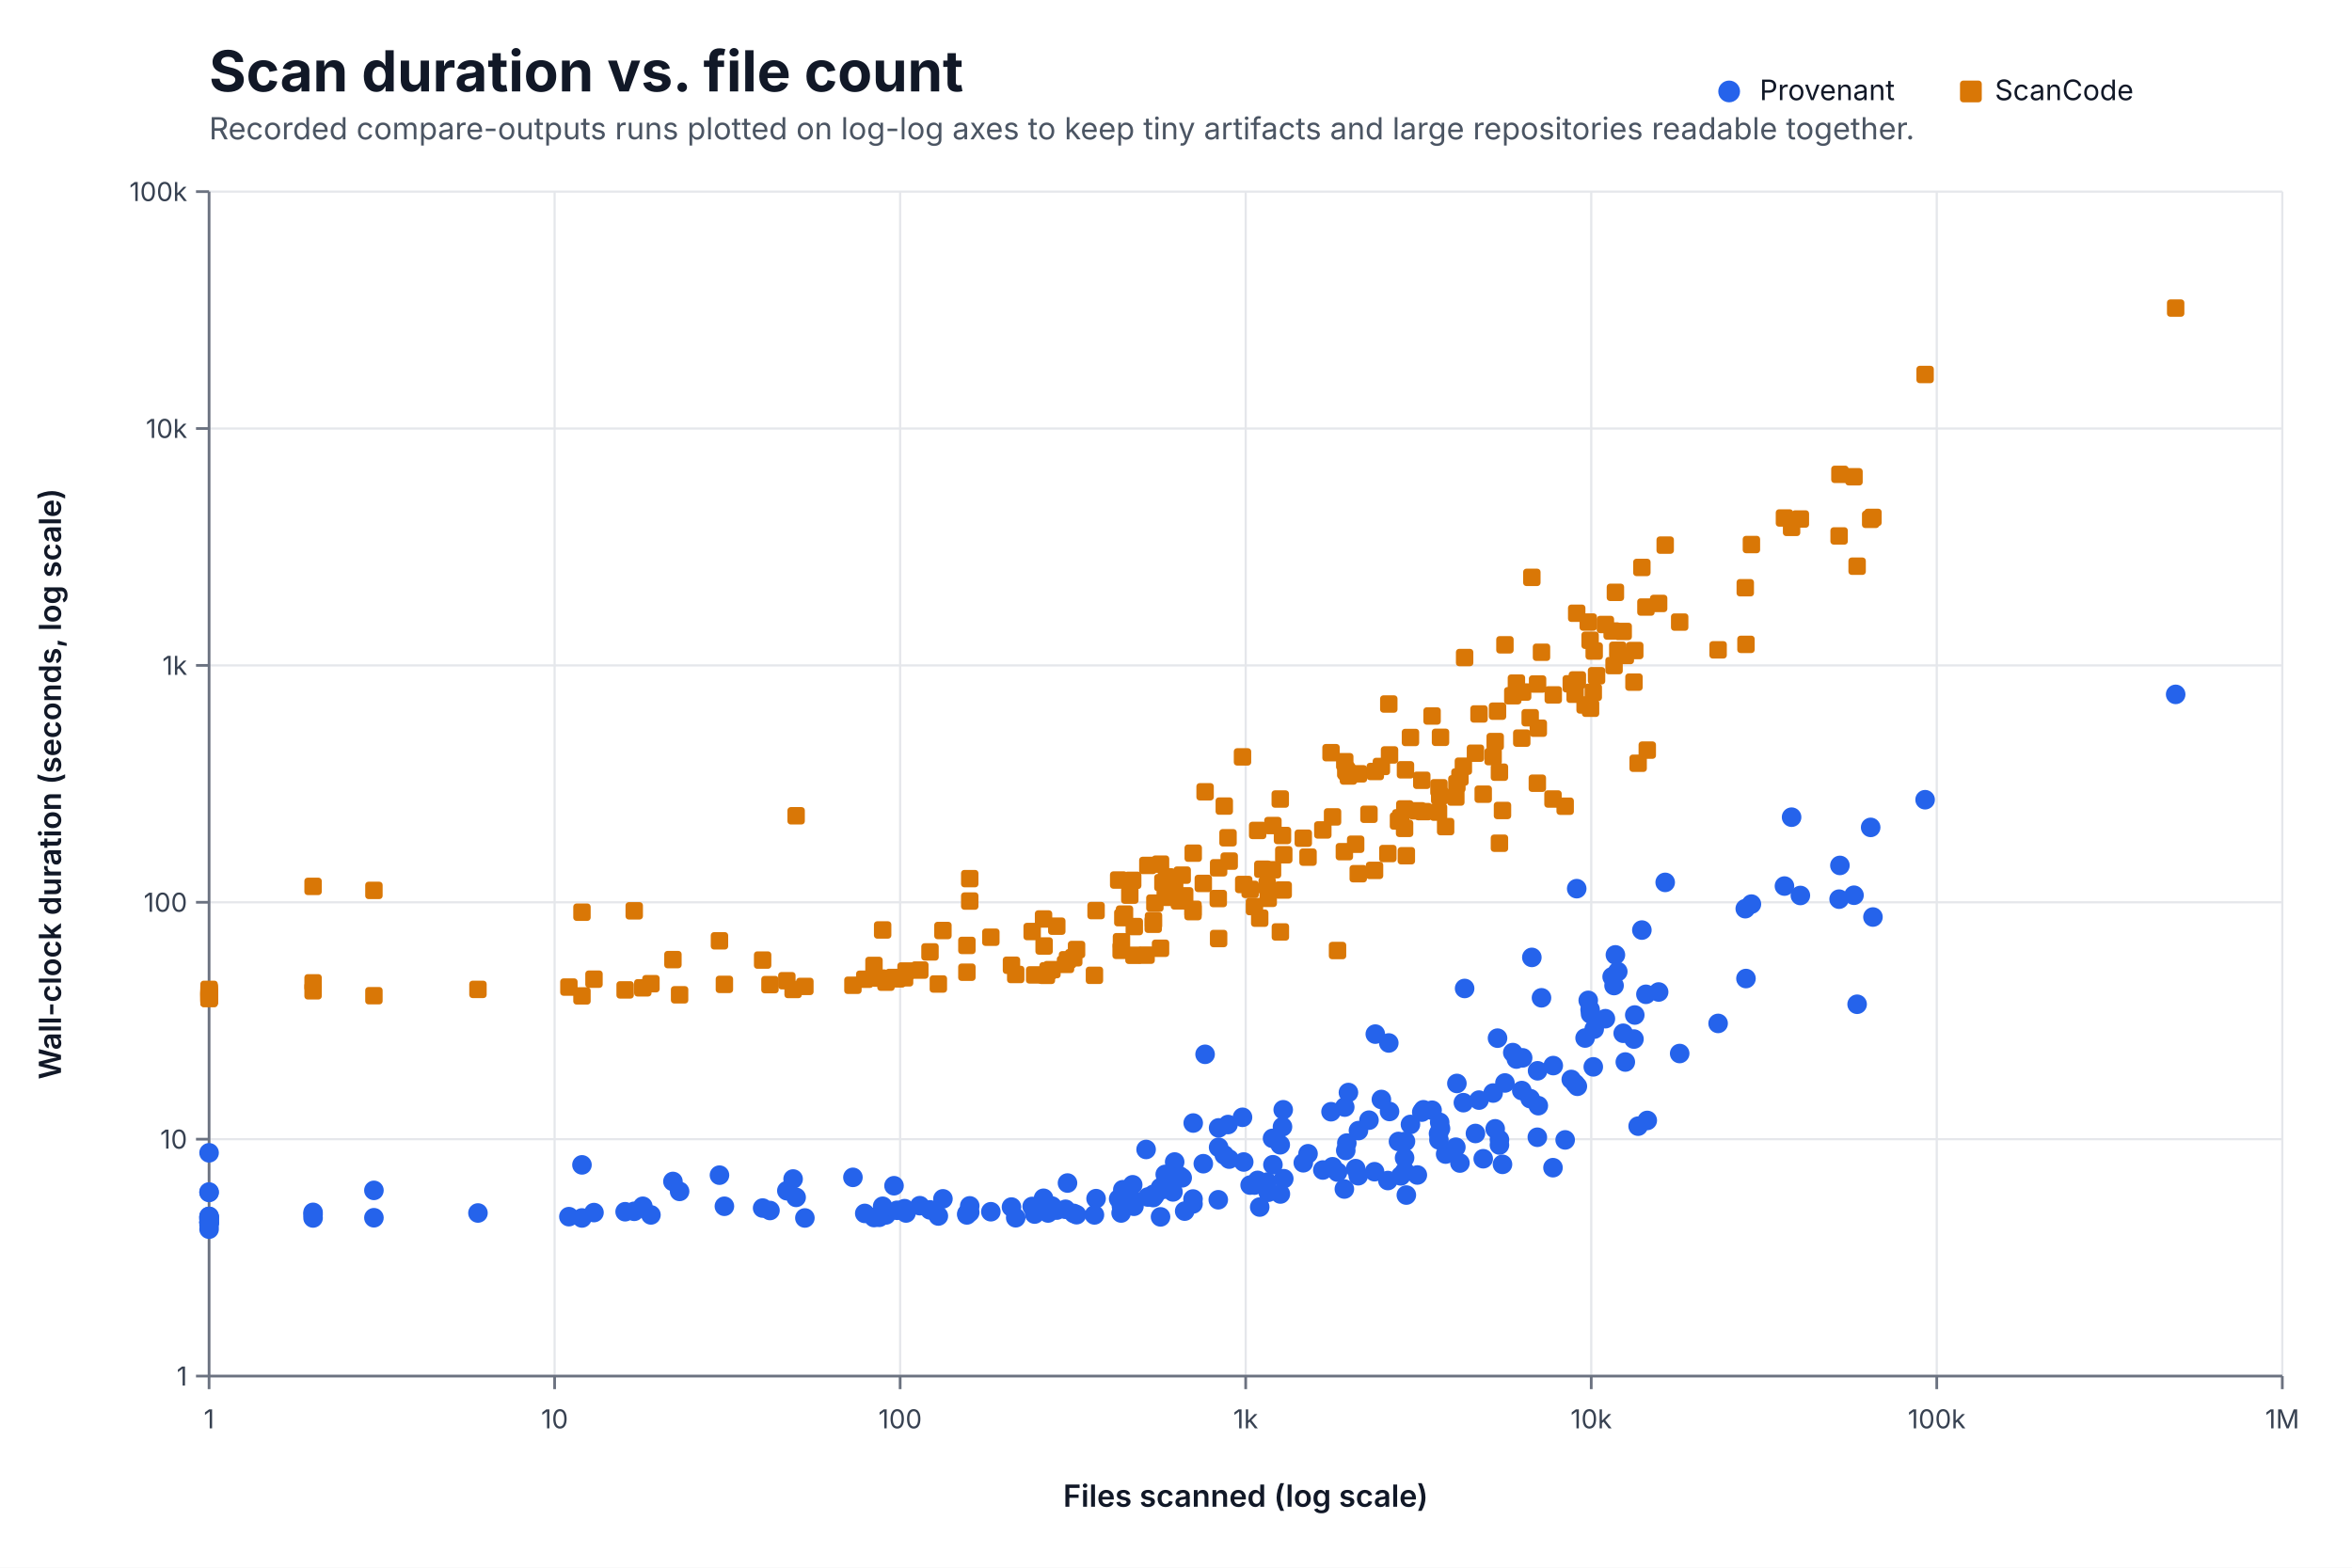
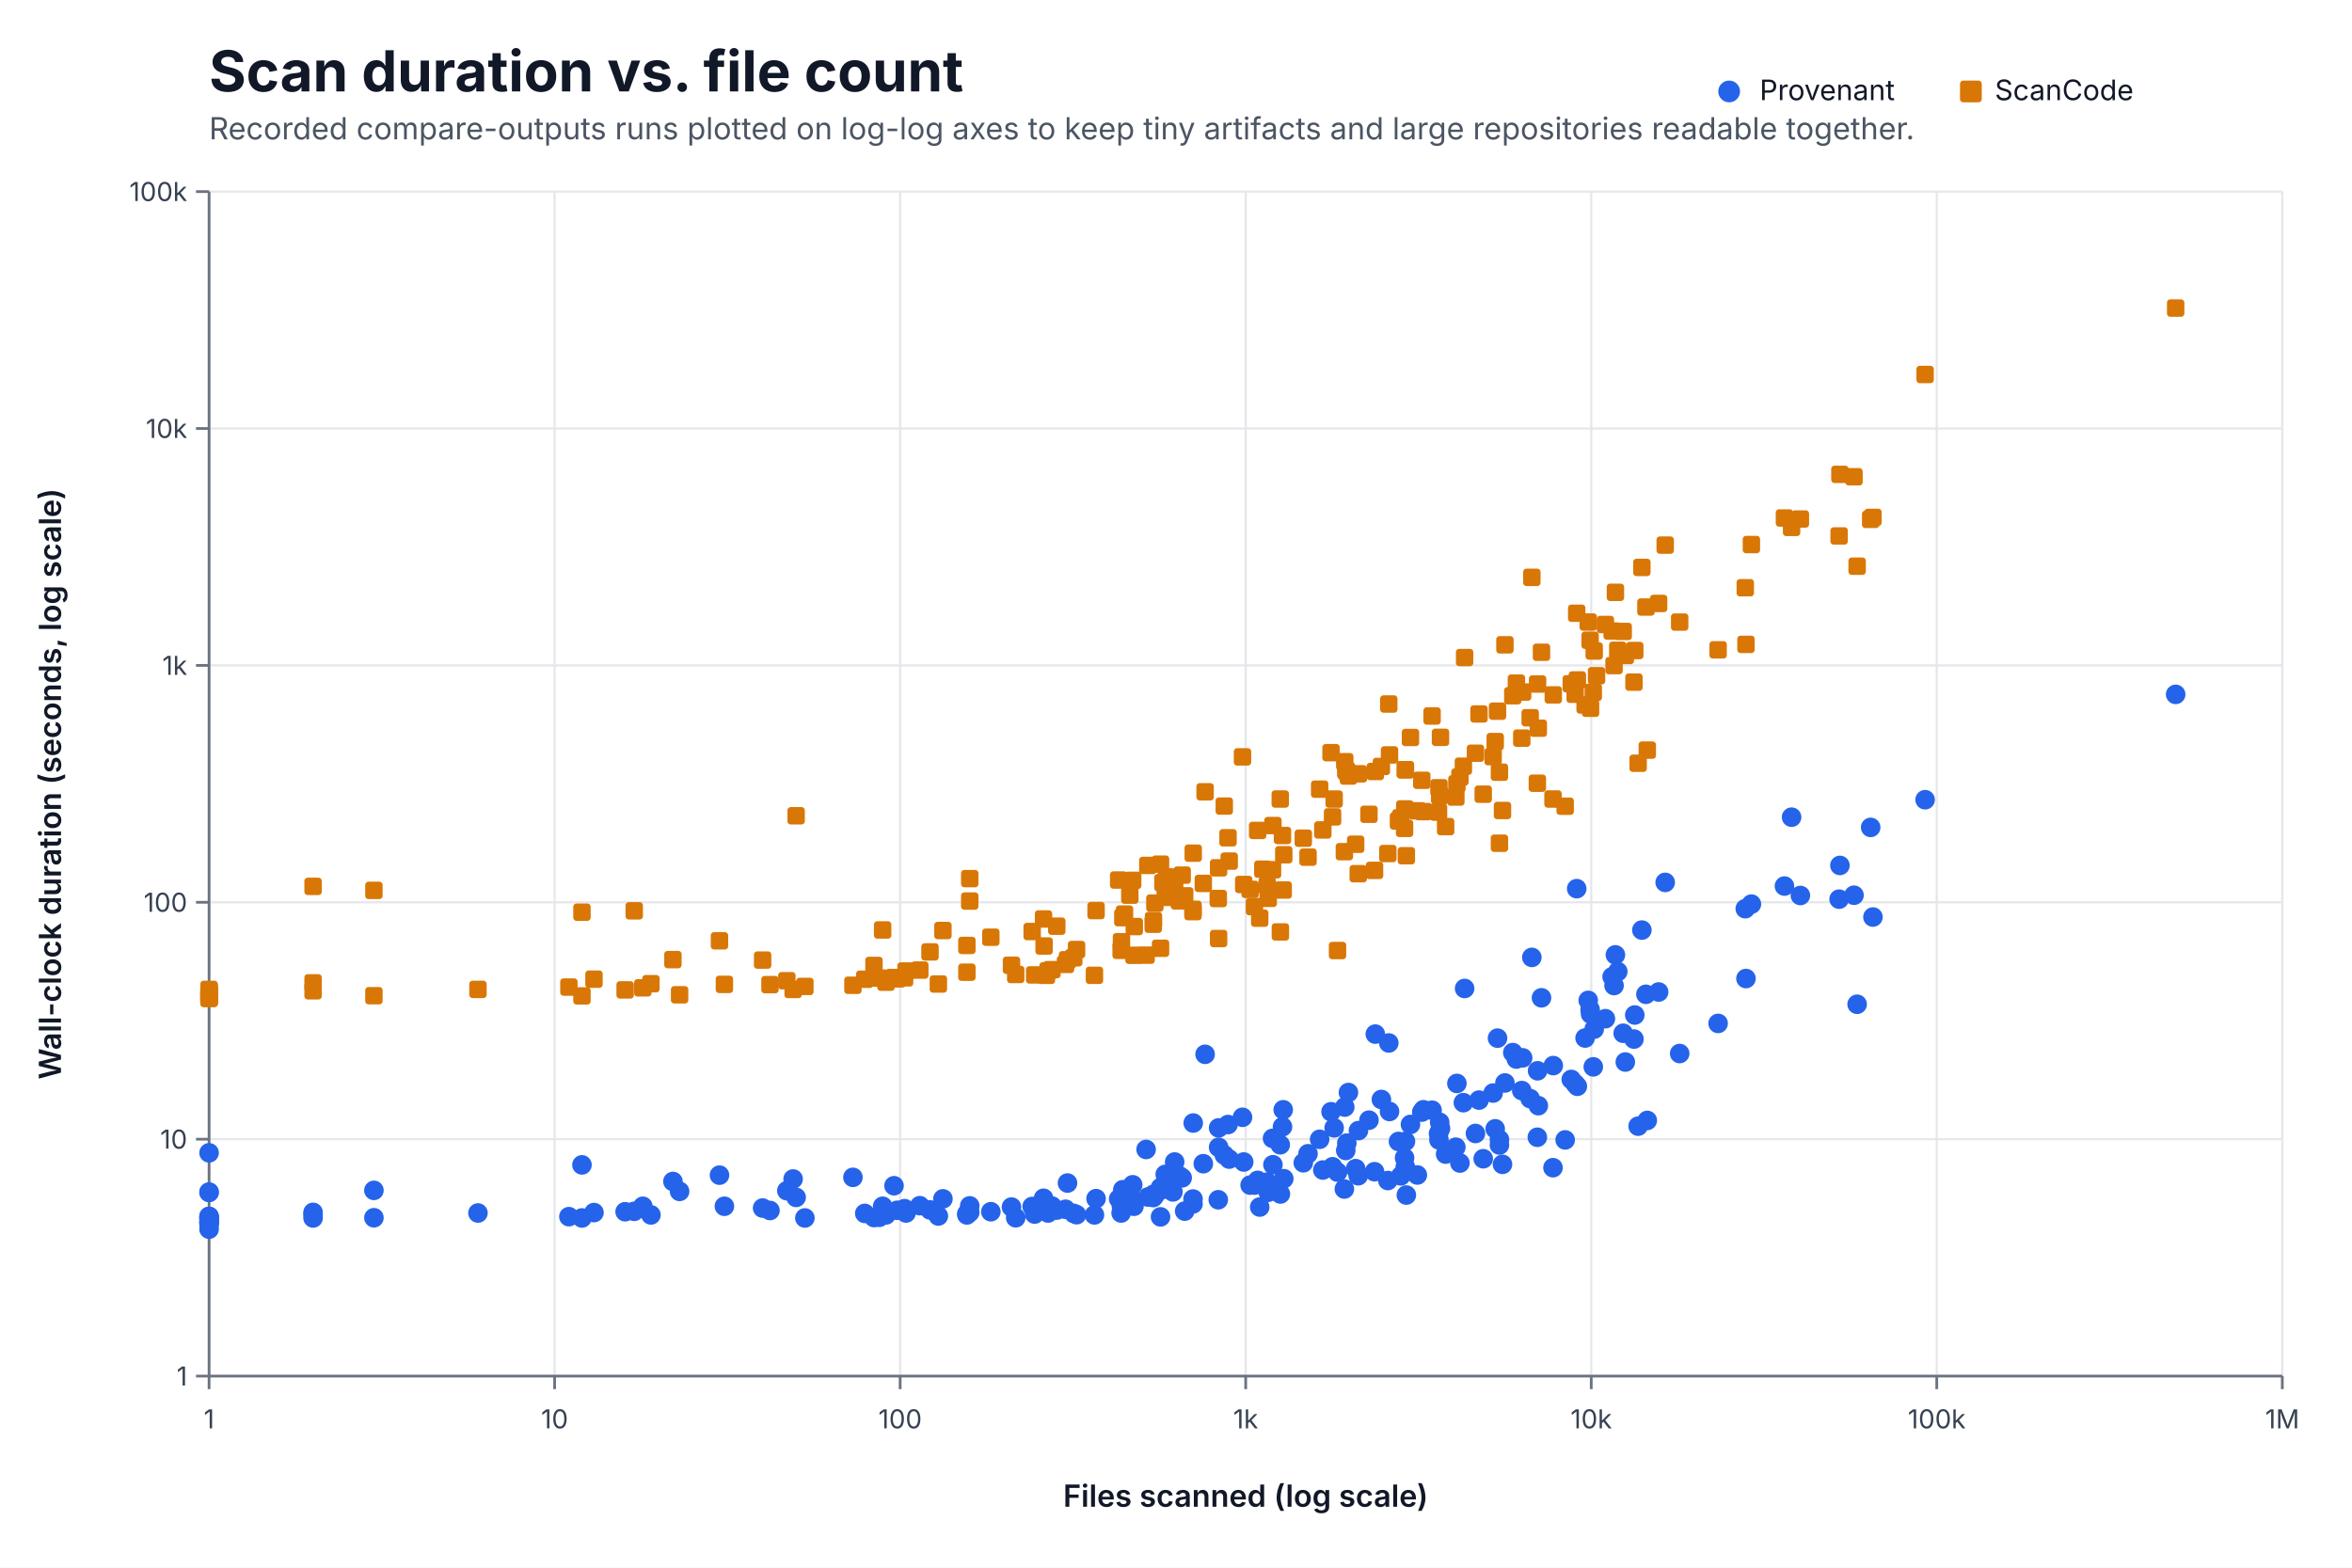
<svg xmlns="http://www.w3.org/2000/svg" width="1080" height="720" viewBox="0 0 1080 720" role="img" aria-labelledby="title desc">
  <style>
    text { font-family: -apple-system, BlinkMacSystemFont, "Segoe UI", sans-serif; fill: #111827; }
    .title { font-size: 26px; font-weight: 700; }
    .subtitle { font-size: 14px; fill: #4b5563; }
    .axis-label { font-size: 14px; font-weight: 600; }
    .tick { font-size: 12px; fill: #374151; }
    .grid { stroke: #e5e7eb; stroke-width: 1; }
    .axis { stroke: #6b7280; stroke-width: 1.25; }
    .legend-label { font-size: 13px; }
  </style>
  <rect x="0" y="0" width="1080" height="720" fill="white" />
  <text class="title" x="96" y="42">Scan duration vs. file count</text>
  <text class="subtitle" x="96" y="64">Recorded compare-outputs runs plotted on log-log axes to keep tiny artifacts and large repositories readable together.</text>
  <line class="grid" x1="96.00" y1="632.00" x2="1048.00" y2="632.00" />
  <line class="grid" x1="96.00" y1="523.20" x2="1048.00" y2="523.20" />
  <line class="grid" x1="96.00" y1="414.40" x2="1048.00" y2="414.40" />
  <line class="grid" x1="96.00" y1="305.60" x2="1048.00" y2="305.60" />
  <line class="grid" x1="96.00" y1="196.80" x2="1048.00" y2="196.80" />
  <line class="grid" x1="96.00" y1="88.00" x2="1048.00" y2="88.00" />
  <line class="grid" x1="96.00" y1="88.00" x2="96.00" y2="632.00" />
  <line class="grid" x1="254.67" y1="88.00" x2="254.67" y2="632.00" />
  <line class="grid" x1="413.33" y1="88.00" x2="413.33" y2="632.00" />
  <line class="grid" x1="572.00" y1="88.00" x2="572.00" y2="632.00" />
  <line class="grid" x1="730.67" y1="88.00" x2="730.67" y2="632.00" />
  <line class="grid" x1="889.33" y1="88.00" x2="889.33" y2="632.00" />
  <line class="grid" x1="1048.00" y1="88.00" x2="1048.00" y2="632.00" />
  <line class="axis" x1="96.00" y1="632.00" x2="1048.00" y2="632.00" />
  <line class="axis" x1="96.00" y1="88.00" x2="96.00" y2="632.00" />
  <line class="axis" x1="96.00" y1="632.00" x2="96.00" y2="638.00" />
  <text class="tick" x="96.00" y="656.00" text-anchor="middle">1</text>
  <line class="axis" x1="254.67" y1="632.00" x2="254.67" y2="638.00" />
  <text class="tick" x="254.67" y="656.00" text-anchor="middle">10</text>
  <line class="axis" x1="413.33" y1="632.00" x2="413.33" y2="638.00" />
  <text class="tick" x="413.33" y="656.00" text-anchor="middle">100</text>
  <line class="axis" x1="572.00" y1="632.00" x2="572.00" y2="638.00" />
  <text class="tick" x="572.00" y="656.00" text-anchor="middle">1k</text>
  <line class="axis" x1="730.67" y1="632.00" x2="730.67" y2="638.00" />
  <text class="tick" x="730.67" y="656.00" text-anchor="middle">10k</text>
  <line class="axis" x1="889.33" y1="632.00" x2="889.33" y2="638.00" />
  <text class="tick" x="889.33" y="656.00" text-anchor="middle">100k</text>
  <line class="axis" x1="1048.00" y1="632.00" x2="1048.00" y2="638.00" />
  <text class="tick" x="1048.00" y="656.00" text-anchor="middle">1M</text>
  <line class="axis" x1="90.00" y1="632.00" x2="96.00" y2="632.00" />
  <text class="tick" x="86.00" y="632.00" text-anchor="end" dominant-baseline="middle">1</text>
  <line class="axis" x1="90.00" y1="523.20" x2="96.00" y2="523.20" />
  <text class="tick" x="86.00" y="523.20" text-anchor="end" dominant-baseline="middle">10</text>
  <line class="axis" x1="90.00" y1="414.40" x2="96.00" y2="414.40" />
  <text class="tick" x="86.00" y="414.40" text-anchor="end" dominant-baseline="middle">100</text>
  <line class="axis" x1="90.00" y1="305.60" x2="96.00" y2="305.60" />
  <text class="tick" x="86.00" y="305.60" text-anchor="end" dominant-baseline="middle">1k</text>
  <line class="axis" x1="90.00" y1="196.80" x2="96.00" y2="196.80" />
  <text class="tick" x="86.00" y="196.80" text-anchor="end" dominant-baseline="middle">10k</text>
  <line class="axis" x1="90.00" y1="88.00" x2="96.00" y2="88.00" />
  <text class="tick" x="86.00" y="88.00" text-anchor="end" dominant-baseline="middle">100k</text>
  <text class="axis-label" x="572.00" y="692.00" text-anchor="middle">Files scanned (log scale)</text>
  <text class="axis-label" x="28" y="360.00" transform="rotate(-90 28 360.00)" text-anchor="middle">Wall-clock duration (seconds, log scale)</text>
  <g aria-label="Legend">
    <circle cx="794" cy="42" r="5" fill="#2563eb" />
    <text class="legend-label" x="808" y="46">Provenant</text>
    <rect x="900" y="37" width="10" height="10" fill="#d97706" rx="1.5" />
    <text class="legend-label" x="916" y="46">ScanCode</text>
  </g>
  <g aria-label="ScanCode points">
    <rect x="92.00" y="452.67" width="8" height="8" fill="#d97706" rx="1.5" />
    <rect x="92.00" y="451.89" width="8" height="8" fill="#d97706" rx="1.5" />
    <rect x="92.00" y="451.00" width="8" height="8" fill="#d97706" rx="1.5" />
    <rect x="92.00" y="453.23" width="8" height="8" fill="#d97706" rx="1.5" />
    <rect x="92.00" y="452.97" width="8" height="8" fill="#d97706" rx="1.5" />
    <rect x="92.00" y="454.13" width="8" height="8" fill="#d97706" rx="1.5" />
    <rect x="92.00" y="450.39" width="8" height="8" fill="#d97706" rx="1.5" />
    <rect x="92.00" y="454.09" width="8" height="8" fill="#d97706" rx="1.5" />
    <rect x="92.00" y="453.59" width="8" height="8" fill="#d97706" rx="1.5" />
    <rect x="92.00" y="453.66" width="8" height="8" fill="#d97706" rx="1.5" />
    <rect x="92.00" y="454.09" width="8" height="8" fill="#d97706" rx="1.5" />
    <rect x="92.00" y="451.26" width="8" height="8" fill="#d97706" rx="1.5" />
    <rect x="92.00" y="453.46" width="8" height="8" fill="#d97706" rx="1.5" />
    <rect x="92.00" y="454.54" width="8" height="8" fill="#d97706" rx="1.5" />
    <rect x="92.00" y="454.54" width="8" height="8" fill="#d97706" rx="1.5" />
    <rect x="139.76" y="451.05" width="8" height="8" fill="#d97706" rx="1.5" />
    <rect x="139.76" y="447.40" width="8" height="8" fill="#d97706" rx="1.5" />
    <rect x="139.76" y="403.09" width="8" height="8" fill="#d97706" rx="1.5" />
    <rect x="167.70" y="404.94" width="8" height="8" fill="#d97706" rx="1.5" />
    <rect x="167.70" y="453.30" width="8" height="8" fill="#d97706" rx="1.5" />
    <rect x="215.47" y="450.40" width="8" height="8" fill="#d97706" rx="1.5" />
    <rect x="257.23" y="449.34" width="8" height="8" fill="#d97706" rx="1.5" />
    <rect x="263.23" y="453.39" width="8" height="8" fill="#d97706" rx="1.5" />
    <rect x="263.23" y="414.95" width="8" height="8" fill="#d97706" rx="1.5" />
    <rect x="268.75" y="445.71" width="8" height="8" fill="#d97706" rx="1.5" />
    <rect x="283.05" y="450.63" width="8" height="8" fill="#d97706" rx="1.5" />
    <rect x="287.23" y="414.32" width="8" height="8" fill="#d97706" rx="1.5" />
    <rect x="291.17" y="449.68" width="8" height="8" fill="#d97706" rx="1.5" />
    <rect x="294.90" y="447.79" width="8" height="8" fill="#d97706" rx="1.5" />
    <rect x="305.00" y="436.72" width="8" height="8" fill="#d97706" rx="1.5" />
    <rect x="308.06" y="452.89" width="8" height="8" fill="#d97706" rx="1.5" />
    <rect x="326.37" y="428.10" width="8" height="8" fill="#d97706" rx="1.5" />
    <rect x="328.63" y="448.10" width="8" height="8" fill="#d97706" rx="1.5" />
    <rect x="346.19" y="436.94" width="8" height="8" fill="#d97706" rx="1.5" />
    <rect x="349.56" y="448.21" width="8" height="8" fill="#d97706" rx="1.5" />
    <rect x="357.31" y="446.42" width="8" height="8" fill="#d97706" rx="1.5" />
    <rect x="360.18" y="450.45" width="8" height="8" fill="#d97706" rx="1.5" />
    <rect x="361.57" y="370.67" width="8" height="8" fill="#d97706" rx="1.5" />
    <rect x="365.59" y="449.04" width="8" height="8" fill="#d97706" rx="1.5" />
    <rect x="387.65" y="448.50" width="8" height="8" fill="#d97706" rx="1.5" />
    <rect x="393.09" y="445.73" width="8" height="8" fill="#d97706" rx="1.5" />
    <rect x="397.32" y="439.40" width="8" height="8" fill="#d97706" rx="1.5" />
    <rect x="399.74" y="445.22" width="8" height="8" fill="#d97706" rx="1.5" />
    <rect x="401.30" y="423.11" width="8" height="8" fill="#d97706" rx="1.5" />
    <rect x="402.83" y="447.10" width="8" height="8" fill="#d97706" rx="1.5" />
    <rect x="406.52" y="444.93" width="8" height="8" fill="#d97706" rx="1.5" />
    <rect x="407.94" y="445.56" width="8" height="8" fill="#d97706" rx="1.5" />
    <rect x="411.37" y="445.09" width="8" height="8" fill="#d97706" rx="1.5" />
    <rect x="412.04" y="441.96" width="8" height="8" fill="#d97706" rx="1.5" />
    <rect x="418.36" y="441.53" width="8" height="8" fill="#d97706" rx="1.5" />
    <rect x="423.04" y="433.19" width="8" height="8" fill="#d97706" rx="1.5" />
    <rect x="426.88" y="447.92" width="8" height="8" fill="#d97706" rx="1.5" />
    <rect x="428.98" y="423.36" width="8" height="8" fill="#d97706" rx="1.5" />
    <rect x="439.98" y="442.51" width="8" height="8" fill="#d97706" rx="1.5" />
    <rect x="439.98" y="430.21" width="8" height="8" fill="#d97706" rx="1.5" />
    <rect x="441.29" y="399.53" width="8" height="8" fill="#d97706" rx="1.5" />
    <rect x="441.29" y="409.83" width="8" height="8" fill="#d97706" rx="1.5" />
    <rect x="450.98" y="426.44" width="8" height="8" fill="#d97706" rx="1.5" />
    <rect x="460.46" y="439.32" width="8" height="8" fill="#d97706" rx="1.5" />
    <rect x="462.40" y="443.56" width="8" height="8" fill="#d97706" rx="1.5" />
    <rect x="469.95" y="423.83" width="8" height="8" fill="#d97706" rx="1.5" />
    <rect x="471.08" y="443.75" width="8" height="8" fill="#d97706" rx="1.5" />
    <rect x="475.18" y="418.07" width="8" height="8" fill="#d97706" rx="1.5" />
    <rect x="475.44" y="430.47" width="8" height="8" fill="#d97706" rx="1.5" />
    <rect x="476.49" y="443.95" width="8" height="8" fill="#d97706" rx="1.5" />
    <rect x="477.26" y="441.87" width="8" height="8" fill="#d97706" rx="1.5" />
    <rect x="479.04" y="441.32" width="8" height="8" fill="#d97706" rx="1.5" />
    <rect x="481.26" y="421.37" width="8" height="8" fill="#d97706" rx="1.5" />
    <rect x="485.27" y="438.93" width="8" height="8" fill="#d97706" rx="1.5" />
    <rect x="486.18" y="436.80" width="8" height="8" fill="#d97706" rx="1.5" />
    <rect x="489.05" y="435.88" width="8" height="8" fill="#d97706" rx="1.5" />
    <rect x="490.34" y="432.10" width="8" height="8" fill="#d97706" rx="1.5" />
    <rect x="498.55" y="443.94" width="8" height="8" fill="#d97706" rx="1.5" />
    <rect x="499.30" y="414.21" width="8" height="8" fill="#d97706" rx="1.5" />
    <rect x="509.68" y="400.18" width="8" height="8" fill="#d97706" rx="1.5" />
    <rect x="510.80" y="432.47" width="8" height="8" fill="#d97706" rx="1.5" />
    <rect x="510.96" y="428.51" width="8" height="8" fill="#d97706" rx="1.5" />
    <rect x="511.58" y="417.47" width="8" height="8" fill="#d97706" rx="1.5" />
    <rect x="512.36" y="415.82" width="8" height="8" fill="#d97706" rx="1.5" />
    <rect x="514.79" y="407.11" width="8" height="8" fill="#d97706" rx="1.5" />
    <rect x="516.12" y="400.33" width="8" height="8" fill="#d97706" rx="1.5" />
    <rect x="516.70" y="434.73" width="8" height="8" fill="#d97706" rx="1.5" />
    <rect x="516.85" y="421.56" width="8" height="8" fill="#d97706" rx="1.5" />
    <rect x="522.27" y="434.69" width="8" height="8" fill="#d97706" rx="1.5" />
    <rect x="523.07" y="393.48" width="8" height="8" fill="#d97706" rx="1.5" />
    <rect x="525.54" y="420.49" width="8" height="8" fill="#d97706" rx="1.5" />
    <rect x="525.67" y="418.82" width="8" height="8" fill="#d97706" rx="1.5" />
    <rect x="526.30" y="410.78" width="8" height="8" fill="#d97706" rx="1.5" />
    <rect x="528.90" y="392.88" width="8" height="8" fill="#d97706" rx="1.5" />
    <rect x="528.90" y="431.51" width="8" height="8" fill="#d97706" rx="1.5" />
    <rect x="529.99" y="401.38" width="8" height="8" fill="#d97706" rx="1.5" />
    <rect x="531.06" y="408.14" width="8" height="8" fill="#d97706" rx="1.5" />
    <rect x="531.64" y="398.72" width="8" height="8" fill="#d97706" rx="1.5" />
    <rect x="534.61" y="404.01" width="8" height="8" fill="#d97706" rx="1.5" />
    <rect x="535.39" y="401.24" width="8" height="8" fill="#d97706" rx="1.5" />
    <rect x="537.57" y="409.75" width="8" height="8" fill="#d97706" rx="1.5" />
    <rect x="538.84" y="397.93" width="8" height="8" fill="#d97706" rx="1.5" />
    <rect x="539.99" y="407.44" width="8" height="8" fill="#d97706" rx="1.5" />
    <rect x="543.81" y="414.69" width="8" height="8" fill="#d97706" rx="1.5" />
    <rect x="543.81" y="413.62" width="8" height="8" fill="#d97706" rx="1.5" />
    <rect x="543.91" y="387.84" width="8" height="8" fill="#d97706" rx="1.5" />
    <rect x="548.54" y="401.74" width="8" height="8" fill="#d97706" rx="1.5" />
    <rect x="549.36" y="359.65" width="8" height="8" fill="#d97706" rx="1.5" />
    <rect x="555.41" y="408.67" width="8" height="8" fill="#d97706" rx="1.5" />
    <rect x="555.57" y="427.04" width="8" height="8" fill="#d97706" rx="1.5" />
    <rect x="555.57" y="394.56" width="8" height="8" fill="#d97706" rx="1.5" />
    <rect x="558.17" y="366.21" width="8" height="8" fill="#d97706" rx="1.5" />
    <rect x="559.89" y="380.76" width="8" height="8" fill="#d97706" rx="1.5" />
    <rect x="560.43" y="391.49" width="8" height="8" fill="#d97706" rx="1.5" />
    <rect x="566.54" y="343.62" width="8" height="8" fill="#d97706" rx="1.5" />
    <rect x="567.10" y="402.22" width="8" height="8" fill="#d97706" rx="1.5" />
    <rect x="570.04" y="404.47" width="8" height="8" fill="#d97706" rx="1.5" />
    <rect x="572.02" y="412.37" width="8" height="8" fill="#d97706" rx="1.5" />
    <rect x="573.49" y="377.40" width="8" height="8" fill="#d97706" rx="1.5" />
    <rect x="574.44" y="417.69" width="8" height="8" fill="#d97706" rx="1.5" />
    <rect x="575.87" y="395.19" width="8" height="8" fill="#d97706" rx="1.5" />
    <rect x="577.87" y="402.80" width="8" height="8" fill="#d97706" rx="1.5" />
    <rect x="578.35" y="408.58" width="8" height="8" fill="#d97706" rx="1.5" />
    <rect x="580.33" y="395.45" width="8" height="8" fill="#d97706" rx="1.5" />
    <rect x="580.51" y="375.16" width="8" height="8" fill="#d97706" rx="1.5" />
    <rect x="583.87" y="362.98" width="8" height="8" fill="#d97706" rx="1.5" />
    <rect x="583.93" y="424.01" width="8" height="8" fill="#d97706" rx="1.5" />
    <rect x="584.90" y="379.72" width="8" height="8" fill="#d97706" rx="1.5" />
    <rect x="585.23" y="404.76" width="8" height="8" fill="#d97706" rx="1.5" />
    <rect x="585.49" y="388.57" width="8" height="8" fill="#d97706" rx="1.5" />
    <rect x="594.45" y="380.96" width="8" height="8" fill="#d97706" rx="1.5" />
    <rect x="596.63" y="389.66" width="8" height="8" fill="#d97706" rx="1.5" />
+     <rect x="601.96" y="358.44" width="8" height="8" fill="#d97706" rx="1.5" />
    <rect x="603.42" y="377.17" width="8" height="8" fill="#d97706" rx="1.5" />
    <rect x="607.19" y="341.69" width="8" height="8" fill="#d97706" rx="1.5" />
    <rect x="607.89" y="371.18" width="8" height="8" fill="#d97706" rx="1.5" />
+     <rect x="608.62" y="363.00" width="8" height="8" fill="#d97706" rx="1.5" />
    <rect x="610.17" y="432.56" width="8" height="8" fill="#d97706" rx="1.5" />
    <rect x="613.31" y="387.15" width="8" height="8" fill="#d97706" rx="1.5" />
    <rect x="613.49" y="345.84" width="8" height="8" fill="#d97706" rx="1.5" />
    <rect x="613.95" y="349.71" width="8" height="8" fill="#d97706" rx="1.5" />
    <rect x="614.44" y="350.37" width="8" height="8" fill="#d97706" rx="1.5" />
    <rect x="615.18" y="352.40" width="8" height="8" fill="#d97706" rx="1.5" />
    <rect x="618.50" y="383.74" width="8" height="8" fill="#d97706" rx="1.5" />
    <rect x="619.68" y="397.27" width="8" height="8" fill="#d97706" rx="1.5" />
    <rect x="619.78" y="351.40" width="8" height="8" fill="#d97706" rx="1.5" />
    <rect x="624.61" y="369.98" width="8" height="8" fill="#d97706" rx="1.5" />
    <rect x="627.17" y="395.75" width="8" height="8" fill="#d97706" rx="1.5" />
    <rect x="627.52" y="350.33" width="8" height="8" fill="#d97706" rx="1.5" />
    <rect x="630.31" y="348.01" width="8" height="8" fill="#d97706" rx="1.5" />
    <rect x="633.28" y="388.01" width="8" height="8" fill="#d97706" rx="1.5" />
    <rect x="633.71" y="319.34" width="8" height="8" fill="#d97706" rx="1.5" />
    <rect x="634.05" y="342.72" width="8" height="8" fill="#d97706" rx="1.5" />
    <rect x="638.16" y="373.05" width="8" height="8" fill="#d97706" rx="1.5" />
    <rect x="639.24" y="371.62" width="8" height="8" fill="#d97706" rx="1.5" />
    <rect x="640.96" y="376.44" width="8" height="8" fill="#d97706" rx="1.5" />
    <rect x="641.06" y="367.52" width="8" height="8" fill="#d97706" rx="1.5" />
+     <rect x="641.30" y="349.50" width="8" height="8" fill="#d97706" rx="1.5" />
    <rect x="641.37" y="349.55" width="8" height="8" fill="#d97706" rx="1.5" />
    <rect x="641.77" y="389.02" width="8" height="8" fill="#d97706" rx="1.5" />
    <rect x="643.66" y="334.70" width="8" height="8" fill="#d97706" rx="1.5" />
    <rect x="646.82" y="368.39" width="8" height="8" fill="#d97706" rx="1.5" />
    <rect x="648.86" y="354.37" width="8" height="8" fill="#d97706" rx="1.5" />
    <rect x="649.60" y="368.75" width="8" height="8" fill="#d97706" rx="1.5" />
    <rect x="653.59" y="324.84" width="8" height="8" fill="#d97706" rx="1.5" />
    <rect x="656.55" y="369.00" width="8" height="8" fill="#d97706" rx="1.5" />
    <rect x="656.74" y="357.80" width="8" height="8" fill="#d97706" rx="1.5" />
    <rect x="657.08" y="361.45" width="8" height="8" fill="#d97706" rx="1.5" />
    <rect x="657.46" y="334.63" width="8" height="8" fill="#d97706" rx="1.5" />
    <rect x="659.81" y="375.65" width="8" height="8" fill="#d97706" rx="1.5" />
    <rect x="664.50" y="362.06" width="8" height="8" fill="#d97706" rx="1.5" />
    <rect x="664.98" y="356.00" width="8" height="8" fill="#d97706" rx="1.5" />
    <rect x="666.38" y="352.86" width="8" height="8" fill="#d97706" rx="1.5" />
    <rect x="667.96" y="347.89" width="8" height="8" fill="#d97706" rx="1.5" />
    <rect x="668.53" y="297.99" width="8" height="8" fill="#d97706" rx="1.5" />
    <rect x="673.50" y="341.93" width="8" height="8" fill="#d97706" rx="1.5" />
    <rect x="675.14" y="323.90" width="8" height="8" fill="#d97706" rx="1.5" />
    <rect x="677.07" y="360.75" width="8" height="8" fill="#d97706" rx="1.5" />
    <rect x="681.62" y="343.50" width="8" height="8" fill="#d97706" rx="1.5" />
    <rect x="682.57" y="336.59" width="8" height="8" fill="#d97706" rx="1.5" />
    <rect x="683.64" y="322.63" width="8" height="8" fill="#d97706" rx="1.5" />
    <rect x="684.52" y="350.65" width="8" height="8" fill="#d97706" rx="1.5" />
    <rect x="684.52" y="383.27" width="8" height="8" fill="#d97706" rx="1.5" />
    <rect x="685.92" y="368.23" width="8" height="8" fill="#d97706" rx="1.5" />
    <rect x="687.04" y="292.14" width="8" height="8" fill="#d97706" rx="1.5" />
    <rect x="690.65" y="315.53" width="8" height="8" fill="#d97706" rx="1.5" />
    <rect x="692.31" y="309.74" width="8" height="8" fill="#d97706" rx="1.5" />
    <rect x="694.77" y="335.00" width="8" height="8" fill="#d97706" rx="1.5" />
    <rect x="695.18" y="313.83" width="8" height="8" fill="#d97706" rx="1.5" />
    <rect x="698.64" y="325.64" width="8" height="8" fill="#d97706" rx="1.5" />
    <rect x="699.40" y="261.17" width="8" height="8" fill="#d97706" rx="1.5" />
    <rect x="701.92" y="355.71" width="8" height="8" fill="#d97706" rx="1.5" />
    <rect x="702.03" y="310.15" width="8" height="8" fill="#d97706" rx="1.5" />
    <rect x="702.37" y="330.44" width="8" height="8" fill="#d97706" rx="1.5" />
    <rect x="703.83" y="295.56" width="8" height="8" fill="#d97706" rx="1.5" />
    <rect x="709.11" y="362.96" width="8" height="8" fill="#d97706" rx="1.5" />
    <rect x="709.24" y="315.15" width="8" height="8" fill="#d97706" rx="1.5" />
    <rect x="714.70" y="366.27" width="8" height="8" fill="#d97706" rx="1.5" />
    <rect x="717.50" y="310.06" width="8" height="8" fill="#d97706" rx="1.5" />
    <rect x="719.28" y="314.86" width="8" height="8" fill="#d97706" rx="1.5" />
    <rect x="720.00" y="277.65" width="8" height="8" fill="#d97706" rx="1.5" />
    <rect x="720.30" y="308.28" width="8" height="8" fill="#d97706" rx="1.5" />
    <rect x="723.85" y="319.78" width="8" height="8" fill="#d97706" rx="1.5" />
    <rect x="725.29" y="281.69" width="8" height="8" fill="#d97706" rx="1.5" />
    <rect x="726.15" y="290.05" width="8" height="8" fill="#d97706" rx="1.5" />
    <rect x="726.36" y="321.28" width="8" height="8" fill="#d97706" rx="1.5" />
    <rect x="727.61" y="313.95" width="8" height="8" fill="#d97706" rx="1.5" />
    <rect x="728.03" y="295.01" width="8" height="8" fill="#d97706" rx="1.5" />
    <rect x="729.11" y="306.35" width="8" height="8" fill="#d97706" rx="1.5" />
    <rect x="733.17" y="282.81" width="8" height="8" fill="#d97706" rx="1.5" />
    <rect x="736.27" y="285.81" width="8" height="8" fill="#d97706" rx="1.5" />
    <rect x="737.15" y="301.70" width="8" height="8" fill="#d97706" rx="1.5" />
    <rect x="737.77" y="268.04" width="8" height="8" fill="#d97706" rx="1.5" />
    <rect x="738.86" y="294.65" width="8" height="8" fill="#d97706" rx="1.5" />
    <rect x="741.35" y="286.00" width="8" height="8" fill="#d97706" rx="1.5" />
    <rect x="742.32" y="297.06" width="8" height="8" fill="#d97706" rx="1.5" />
    <rect x="746.29" y="309.28" width="8" height="8" fill="#d97706" rx="1.5" />
    <rect x="746.66" y="294.78" width="8" height="8" fill="#d97706" rx="1.5" />
    <rect x="748.21" y="346.54" width="8" height="8" fill="#d97706" rx="1.5" />
    <rect x="749.92" y="256.61" width="8" height="8" fill="#d97706" rx="1.5" />
    <rect x="751.78" y="274.80" width="8" height="8" fill="#d97706" rx="1.5" />
    <rect x="752.40" y="340.51" width="8" height="8" fill="#d97706" rx="1.5" />
    <rect x="757.62" y="273.15" width="8" height="8" fill="#d97706" rx="1.5" />
    <rect x="760.63" y="246.36" width="8" height="8" fill="#d97706" rx="1.5" />
    <rect x="767.28" y="281.71" width="8" height="8" fill="#d97706" rx="1.5" />
    <rect x="784.93" y="294.46" width="8" height="8" fill="#d97706" rx="1.5" />
    <rect x="797.40" y="265.93" width="8" height="8" fill="#d97706" rx="1.5" />
    <rect x="797.72" y="291.94" width="8" height="8" fill="#d97706" rx="1.5" />
    <rect x="800.22" y="246.09" width="8" height="8" fill="#d97706" rx="1.5" />
    <rect x="815.39" y="233.90" width="8" height="8" fill="#d97706" rx="1.5" />
    <rect x="818.67" y="238.22" width="8" height="8" fill="#d97706" rx="1.5" />
    <rect x="822.70" y="234.36" width="8" height="8" fill="#d97706" rx="1.5" />
    <rect x="840.49" y="242.14" width="8" height="8" fill="#d97706" rx="1.5" />
    <rect x="840.86" y="213.86" width="8" height="8" fill="#d97706" rx="1.5" />
    <rect x="847.33" y="214.97" width="8" height="8" fill="#d97706" rx="1.5" />
    <rect x="848.76" y="256.04" width="8" height="8" fill="#d97706" rx="1.5" />
    <rect x="854.98" y="234.53" width="8" height="8" fill="#d97706" rx="1.5" />
    <rect x="856.03" y="233.63" width="8" height="8" fill="#d97706" rx="1.5" />
    <rect x="879.98" y="168.00" width="8" height="8" fill="#d97706" rx="1.5" />
    <rect x="995.03" y="137.50" width="8" height="8" fill="#d97706" rx="1.5" />
  </g>
  <g aria-label="Provenant points">
    <circle cx="96.00" cy="558.68" r="4.5" fill="#2563eb" />
    <circle cx="96.00" cy="559.18" r="4.5" fill="#2563eb" />
    <circle cx="96.00" cy="559.89" r="4.5" fill="#2563eb" />
    <circle cx="96.00" cy="561.35" r="4.5" fill="#2563eb" />
    <circle cx="96.00" cy="561.25" r="4.5" fill="#2563eb" />
    <circle cx="96.00" cy="561.46" r="4.5" fill="#2563eb" />
    <circle cx="96.00" cy="529.46" r="4.5" fill="#2563eb" />
    <circle cx="96.00" cy="547.49" r="4.5" fill="#2563eb" />
    <circle cx="96.00" cy="560.10" r="4.5" fill="#2563eb" />
    <circle cx="96.00" cy="547.65" r="4.5" fill="#2563eb" />
    <circle cx="96.00" cy="561.56" r="4.5" fill="#2563eb" />
    <circle cx="96.00" cy="558.68" r="4.5" fill="#2563eb" />
    <circle cx="96.00" cy="559.28" r="4.5" fill="#2563eb" />
    <circle cx="96.00" cy="564.53" r="4.5" fill="#2563eb" />
    <circle cx="96.00" cy="562.64" r="4.5" fill="#2563eb" />
    <circle cx="143.76" cy="559.38" r="4.5" fill="#2563eb" />
    <circle cx="143.76" cy="556.81" r="4.5" fill="#2563eb" />
    <circle cx="143.76" cy="557.78" r="4.5" fill="#2563eb" />
    <circle cx="171.70" cy="559.28" r="4.5" fill="#2563eb" />
    <circle cx="171.70" cy="546.71" r="4.5" fill="#2563eb" />
    <circle cx="219.47" cy="557.10" r="4.5" fill="#2563eb" />
    <circle cx="261.23" cy="558.78" r="4.5" fill="#2563eb" />
    <circle cx="267.23" cy="559.38" r="4.5" fill="#2563eb" />
    <circle cx="267.23" cy="535.00" r="4.5" fill="#2563eb" />
    <circle cx="272.75" cy="556.91" r="4.5" fill="#2563eb" />
    <circle cx="287.05" cy="556.52" r="4.5" fill="#2563eb" />
    <circle cx="291.23" cy="556.33" r="4.5" fill="#2563eb" />
    <circle cx="295.17" cy="554.01" r="4.5" fill="#2563eb" />
    <circle cx="298.90" cy="557.98" r="4.5" fill="#2563eb" />
    <circle cx="309.00" cy="542.62" r="4.5" fill="#2563eb" />
    <circle cx="312.06" cy="547.18" r="4.5" fill="#2563eb" />
    <circle cx="330.37" cy="539.72" r="4.5" fill="#2563eb" />
    <circle cx="332.63" cy="554.01" r="4.5" fill="#2563eb" />
    <circle cx="350.19" cy="554.83" r="4.5" fill="#2563eb" />
    <circle cx="353.56" cy="555.95" r="4.5" fill="#2563eb" />
    <circle cx="361.31" cy="546.87" r="4.5" fill="#2563eb" />
    <circle cx="364.18" cy="541.49" r="4.5" fill="#2563eb" />
    <circle cx="365.57" cy="549.93" r="4.5" fill="#2563eb" />
    <circle cx="369.59" cy="559.38" r="4.5" fill="#2563eb" />
    <circle cx="391.65" cy="540.73" r="4.5" fill="#2563eb" />
    <circle cx="397.09" cy="557.29" r="4.5" fill="#2563eb" />
    <circle cx="401.32" cy="559.18" r="4.5" fill="#2563eb" />
    <circle cx="403.74" cy="559.08" r="4.5" fill="#2563eb" />
    <circle cx="405.30" cy="554.01" r="4.5" fill="#2563eb" />
    <circle cx="406.83" cy="557.98" r="4.5" fill="#2563eb" />
    <circle cx="410.52" cy="544.58" r="4.5" fill="#2563eb" />
    <circle cx="411.94" cy="555.86" r="4.5" fill="#2563eb" />
    <circle cx="415.37" cy="555.11" r="4.5" fill="#2563eb" />
    <circle cx="416.04" cy="557.10" r="4.5" fill="#2563eb" />
    <circle cx="422.36" cy="553.74" r="4.5" fill="#2563eb" />
    <circle cx="427.04" cy="555.67" r="4.5" fill="#2563eb" />
    <circle cx="430.88" cy="558.48" r="4.5" fill="#2563eb" />
    <circle cx="432.98" cy="550.60" r="4.5" fill="#2563eb" />
    <circle cx="443.98" cy="557.98" r="4.5" fill="#2563eb" />
    <circle cx="443.98" cy="557.39" r="4.5" fill="#2563eb" />
    <circle cx="445.29" cy="553.83" r="4.5" fill="#2563eb" />
    <circle cx="445.29" cy="556.81" r="4.5" fill="#2563eb" />
    <circle cx="454.98" cy="556.52" r="4.5" fill="#2563eb" />
    <circle cx="464.46" cy="554.37" r="4.5" fill="#2563eb" />
    <circle cx="466.40" cy="559.28" r="4.5" fill="#2563eb" />
    <circle cx="473.95" cy="554.10" r="4.5" fill="#2563eb" />
    <circle cx="475.08" cy="557.59" r="4.5" fill="#2563eb" />
    <circle cx="479.18" cy="550.34" r="4.5" fill="#2563eb" />
    <circle cx="479.44" cy="553.74" r="4.5" fill="#2563eb" />
    <circle cx="480.49" cy="556.24" r="4.5" fill="#2563eb" />
    <circle cx="481.26" cy="557.10" r="4.5" fill="#2563eb" />
    <circle cx="483.04" cy="553.92" r="4.5" fill="#2563eb" />
    <circle cx="485.26" cy="555.76" r="4.5" fill="#2563eb" />
    <circle cx="489.27" cy="555.39" r="4.5" fill="#2563eb" />
    <circle cx="490.18" cy="543.34" r="4.5" fill="#2563eb" />
    <circle cx="493.05" cy="557.29" r="4.5" fill="#2563eb" />
    <circle cx="494.34" cy="557.88" r="4.5" fill="#2563eb" />
    <circle cx="502.55" cy="557.98" r="4.5" fill="#2563eb" />
    <circle cx="503.30" cy="550.51" r="4.5" fill="#2563eb" />
    <circle cx="513.68" cy="550.60" r="4.5" fill="#2563eb" />
    <circle cx="514.80" cy="557.10" r="4.5" fill="#2563eb" />
    <circle cx="514.96" cy="554.01" r="4.5" fill="#2563eb" />
    <circle cx="515.58" cy="546.40" r="4.5" fill="#2563eb" />
    <circle cx="516.36" cy="553.92" r="4.5" fill="#2563eb" />
    <circle cx="518.79" cy="551.28" r="4.5" fill="#2563eb" />
    <circle cx="520.12" cy="544.14" r="4.5" fill="#2563eb" />
    <circle cx="520.70" cy="554.01" r="4.5" fill="#2563eb" />
    <circle cx="520.85" cy="551.53" r="4.5" fill="#2563eb" />
    <circle cx="526.27" cy="527.92" r="4.5" fill="#2563eb" />
    <circle cx="527.07" cy="549.76" r="4.5" fill="#2563eb" />
    <circle cx="529.54" cy="550.01" r="4.5" fill="#2563eb" />
    <circle cx="529.67" cy="548.53" r="4.5" fill="#2563eb" />
    <circle cx="530.30" cy="549.02" r="4.5" fill="#2563eb" />
    <circle cx="532.90" cy="545.41" r="4.5" fill="#2563eb" />
    <circle cx="532.90" cy="558.88" r="4.5" fill="#2563eb" />
    <circle cx="533.99" cy="546.25" r="4.5" fill="#2563eb" />
    <circle cx="535.06" cy="539.38" r="4.5" fill="#2563eb" />
    <circle cx="535.64" cy="542.05" r="4.5" fill="#2563eb" />
    <circle cx="538.61" cy="547.42" r="4.5" fill="#2563eb" />
    <circle cx="539.39" cy="533.68" r="4.5" fill="#2563eb" />
    <circle cx="541.57" cy="540.05" r="4.5" fill="#2563eb" />
    <circle cx="542.84" cy="540.94" r="4.5" fill="#2563eb" />
    <circle cx="543.99" cy="556.24" r="4.5" fill="#2563eb" />
    <circle cx="547.81" cy="552.93" r="4.5" fill="#2563eb" />
    <circle cx="547.81" cy="550.68" r="4.5" fill="#2563eb" />
    <circle cx="547.91" cy="515.78" r="4.5" fill="#2563eb" />
    <circle cx="552.54" cy="534.46" r="4.5" fill="#2563eb" />
    <circle cx="553.36" cy="484.22" r="4.5" fill="#2563eb" />
    <circle cx="559.41" cy="551.02" r="4.5" fill="#2563eb" />
    <circle cx="559.57" cy="526.93" r="4.5" fill="#2563eb" />
    <circle cx="559.57" cy="518.01" r="4.5" fill="#2563eb" />
    <circle cx="562.17" cy="530.44" r="4.5" fill="#2563eb" />
    <circle cx="563.89" cy="516.47" r="4.5" fill="#2563eb" />
    <circle cx="564.43" cy="532.35" r="4.5" fill="#2563eb" />
    <circle cx="570.54" cy="513.15" r="4.5" fill="#2563eb" />
    <circle cx="571.10" cy="533.68" r="4.5" fill="#2563eb" />
    <circle cx="574.04" cy="544.29" r="4.5" fill="#2563eb" />
    <circle cx="576.02" cy="544.29" r="4.5" fill="#2563eb" />
    <circle cx="577.49" cy="542.12" r="4.5" fill="#2563eb" />
    <circle cx="578.44" cy="554.37" r="4.5" fill="#2563eb" />
    <circle cx="579.87" cy="543.92" r="4.5" fill="#2563eb" />
    <circle cx="581.87" cy="542.91" r="4.5" fill="#2563eb" />
    <circle cx="582.35" cy="547.57" r="4.5" fill="#2563eb" />
    <circle cx="584.33" cy="522.82" r="4.5" fill="#2563eb" />
    <circle cx="584.51" cy="534.94" r="4.5" fill="#2563eb" />
    <circle cx="587.87" cy="525.77" r="4.5" fill="#2563eb" />
    <circle cx="587.93" cy="548.37" r="4.5" fill="#2563eb" />
    <circle cx="588.90" cy="517.51" r="4.5" fill="#2563eb" />
    <circle cx="589.23" cy="509.69" r="4.5" fill="#2563eb" />
    <circle cx="589.49" cy="541.35" r="4.5" fill="#2563eb" />
    <circle cx="598.45" cy="534.04" r="4.5" fill="#2563eb" />
    <circle cx="600.63" cy="529.89" r="4.5" fill="#2563eb" />
+     <circle cx="605.96" cy="523.25" r="4.5" fill="#2563eb" />
    <circle cx="607.42" cy="537.36" r="4.5" fill="#2563eb" />
    <circle cx="611.19" cy="510.59" r="4.5" fill="#2563eb" />
    <circle cx="611.89" cy="535.86" r="4.5" fill="#2563eb" />
+     <circle cx="612.62" cy="518.01" r="4.5" fill="#2563eb" />
    <circle cx="614.17" cy="538.33" r="4.5" fill="#2563eb" />
    <circle cx="617.31" cy="546.09" r="4.5" fill="#2563eb" />
    <circle cx="617.49" cy="508.46" r="4.5" fill="#2563eb" />
    <circle cx="617.95" cy="528.39" r="4.5" fill="#2563eb" />
    <circle cx="618.44" cy="524.98" r="4.5" fill="#2563eb" />
    <circle cx="619.18" cy="501.77" r="4.5" fill="#2563eb" />
    <circle cx="622.50" cy="536.73" r="4.5" fill="#2563eb" />
    <circle cx="623.68" cy="539.99" r="4.5" fill="#2563eb" />
    <circle cx="623.78" cy="519.26" r="4.5" fill="#2563eb" />
    <circle cx="628.61" cy="514.47" r="4.5" fill="#2563eb" />
    <circle cx="631.17" cy="538.14" r="4.5" fill="#2563eb" />
    <circle cx="631.52" cy="474.94" r="4.5" fill="#2563eb" />
    <circle cx="634.31" cy="504.96" r="4.5" fill="#2563eb" />
    <circle cx="637.28" cy="542.19" r="4.5" fill="#2563eb" />
    <circle cx="637.71" cy="479.01" r="4.5" fill="#2563eb" />
    <circle cx="638.05" cy="510.48" r="4.5" fill="#2563eb" />
    <circle cx="642.16" cy="524.25" r="4.5" fill="#2563eb" />
    <circle cx="643.24" cy="540.05" r="4.5" fill="#2563eb" />
    <circle cx="644.96" cy="531.78" r="4.5" fill="#2563eb" />
    <circle cx="645.06" cy="537.94" r="4.5" fill="#2563eb" />
+     <circle cx="645.30" cy="535.92" r="4.5" fill="#2563eb" />
    <circle cx="645.37" cy="524.20" r="4.5" fill="#2563eb" />
    <circle cx="645.77" cy="548.86" r="4.5" fill="#2563eb" />
    <circle cx="647.66" cy="516.43" r="4.5" fill="#2563eb" />
    <circle cx="650.82" cy="539.65" r="4.5" fill="#2563eb" />
    <circle cx="652.86" cy="510.77" r="4.5" fill="#2563eb" />
    <circle cx="653.60" cy="509.69" r="4.5" fill="#2563eb" />
    <circle cx="657.59" cy="509.90" r="4.5" fill="#2563eb" />
    <circle cx="660.55" cy="520.63" r="4.5" fill="#2563eb" />
    <circle cx="660.74" cy="523.53" r="4.5" fill="#2563eb" />
    <circle cx="661.08" cy="515.46" r="4.5" fill="#2563eb" />
    <circle cx="661.46" cy="518.31" r="4.5" fill="#2563eb" />
    <circle cx="663.81" cy="530.05" r="4.5" fill="#2563eb" />
    <circle cx="668.50" cy="526.88" r="4.5" fill="#2563eb" />
    <circle cx="668.98" cy="497.60" r="4.5" fill="#2563eb" />
    <circle cx="670.38" cy="534.16" r="4.5" fill="#2563eb" />
    <circle cx="671.96" cy="506.43" r="4.5" fill="#2563eb" />
    <circle cx="672.53" cy="453.98" r="4.5" fill="#2563eb" />
    <circle cx="677.50" cy="520.58" r="4.5" fill="#2563eb" />
    <circle cx="679.14" cy="505.25" r="4.5" fill="#2563eb" />
    <circle cx="681.07" cy="532.18" r="4.5" fill="#2563eb" />
    <circle cx="685.62" cy="502.01" r="4.5" fill="#2563eb" />
    <circle cx="686.57" cy="518.44" r="4.5" fill="#2563eb" />
    <circle cx="687.64" cy="476.80" r="4.5" fill="#2563eb" />
    <circle cx="688.52" cy="523.39" r="4.5" fill="#2563eb" />
    <circle cx="688.52" cy="525.87" r="4.5" fill="#2563eb" />
    <circle cx="689.92" cy="534.76" r="4.5" fill="#2563eb" />
    <circle cx="691.04" cy="497.38" r="4.5" fill="#2563eb" />
    <circle cx="694.65" cy="483.43" r="4.5" fill="#2563eb" />
    <circle cx="696.31" cy="486.40" r="4.5" fill="#2563eb" />
    <circle cx="698.77" cy="500.87" r="4.5" fill="#2563eb" />
    <circle cx="699.18" cy="485.84" r="4.5" fill="#2563eb" />
    <circle cx="702.64" cy="504.58" r="4.5" fill="#2563eb" />
    <circle cx="703.40" cy="439.71" r="4.5" fill="#2563eb" />
    <circle cx="705.92" cy="522.31" r="4.5" fill="#2563eb" />
    <circle cx="706.03" cy="491.79" r="4.5" fill="#2563eb" />
    <circle cx="706.37" cy="507.81" r="4.5" fill="#2563eb" />
    <circle cx="707.83" cy="458.27" r="4.5" fill="#2563eb" />
    <circle cx="713.11" cy="536.29" r="4.5" fill="#2563eb" />
    <circle cx="713.24" cy="489.40" r="4.5" fill="#2563eb" />
    <circle cx="718.70" cy="523.53" r="4.5" fill="#2563eb" />
    <circle cx="721.50" cy="495.77" r="4.5" fill="#2563eb" />
    <circle cx="723.28" cy="497.71" r="4.5" fill="#2563eb" />
    <circle cx="724.00" cy="408.14" r="4.5" fill="#2563eb" />
    <circle cx="724.30" cy="498.91" r="4.5" fill="#2563eb" />
    <circle cx="727.85" cy="476.74" r="4.5" fill="#2563eb" />
    <circle cx="729.29" cy="459.45" r="4.5" fill="#2563eb" />
    <circle cx="730.15" cy="463.67" r="4.5" fill="#2563eb" />
    <circle cx="730.36" cy="465.68" r="4.5" fill="#2563eb" />
    <circle cx="731.61" cy="489.98" r="4.5" fill="#2563eb" />
    <circle cx="732.03" cy="472.66" r="4.5" fill="#2563eb" />
    <circle cx="733.11" cy="469.28" r="4.5" fill="#2563eb" />
    <circle cx="737.17" cy="467.86" r="4.5" fill="#2563eb" />
    <circle cx="740.27" cy="448.60" r="4.5" fill="#2563eb" />
    <circle cx="741.15" cy="452.64" r="4.5" fill="#2563eb" />
    <circle cx="741.77" cy="438.55" r="4.5" fill="#2563eb" />
    <circle cx="742.86" cy="446.23" r="4.5" fill="#2563eb" />
    <circle cx="745.35" cy="474.55" r="4.5" fill="#2563eb" />
    <circle cx="746.32" cy="487.76" r="4.5" fill="#2563eb" />
    <circle cx="750.29" cy="477.22" r="4.5" fill="#2563eb" />
    <circle cx="750.66" cy="466.17" r="4.5" fill="#2563eb" />
    <circle cx="752.21" cy="517.22" r="4.5" fill="#2563eb" />
    <circle cx="753.92" cy="427.16" r="4.5" fill="#2563eb" />
    <circle cx="755.78" cy="456.66" r="4.5" fill="#2563eb" />
    <circle cx="756.40" cy="514.59" r="4.5" fill="#2563eb" />
    <circle cx="761.62" cy="455.60" r="4.5" fill="#2563eb" />
    <circle cx="764.63" cy="405.26" r="4.5" fill="#2563eb" />
    <circle cx="771.28" cy="483.86" r="4.5" fill="#2563eb" />
    <circle cx="788.93" cy="470.03" r="4.5" fill="#2563eb" />
    <circle cx="801.40" cy="417.34" r="4.5" fill="#2563eb" />
    <circle cx="801.72" cy="449.42" r="4.5" fill="#2563eb" />
    <circle cx="804.22" cy="415.24" r="4.5" fill="#2563eb" />
    <circle cx="819.39" cy="406.95" r="4.5" fill="#2563eb" />
    <circle cx="822.67" cy="375.31" r="4.5" fill="#2563eb" />
    <circle cx="826.70" cy="411.27" r="4.5" fill="#2563eb" />
    <circle cx="844.49" cy="412.96" r="4.5" fill="#2563eb" />
    <circle cx="844.86" cy="397.47" r="4.5" fill="#2563eb" />
    <circle cx="851.33" cy="411.16" r="4.5" fill="#2563eb" />
    <circle cx="852.76" cy="461.23" r="4.5" fill="#2563eb" />
    <circle cx="858.98" cy="380.00" r="4.5" fill="#2563eb" />
    <circle cx="860.03" cy="421.17" r="4.5" fill="#2563eb" />
    <circle cx="883.98" cy="367.29" r="4.5" fill="#2563eb" />
    <circle cx="999.03" cy="318.91" r="4.5" fill="#2563eb" />
  </g>
</svg>
